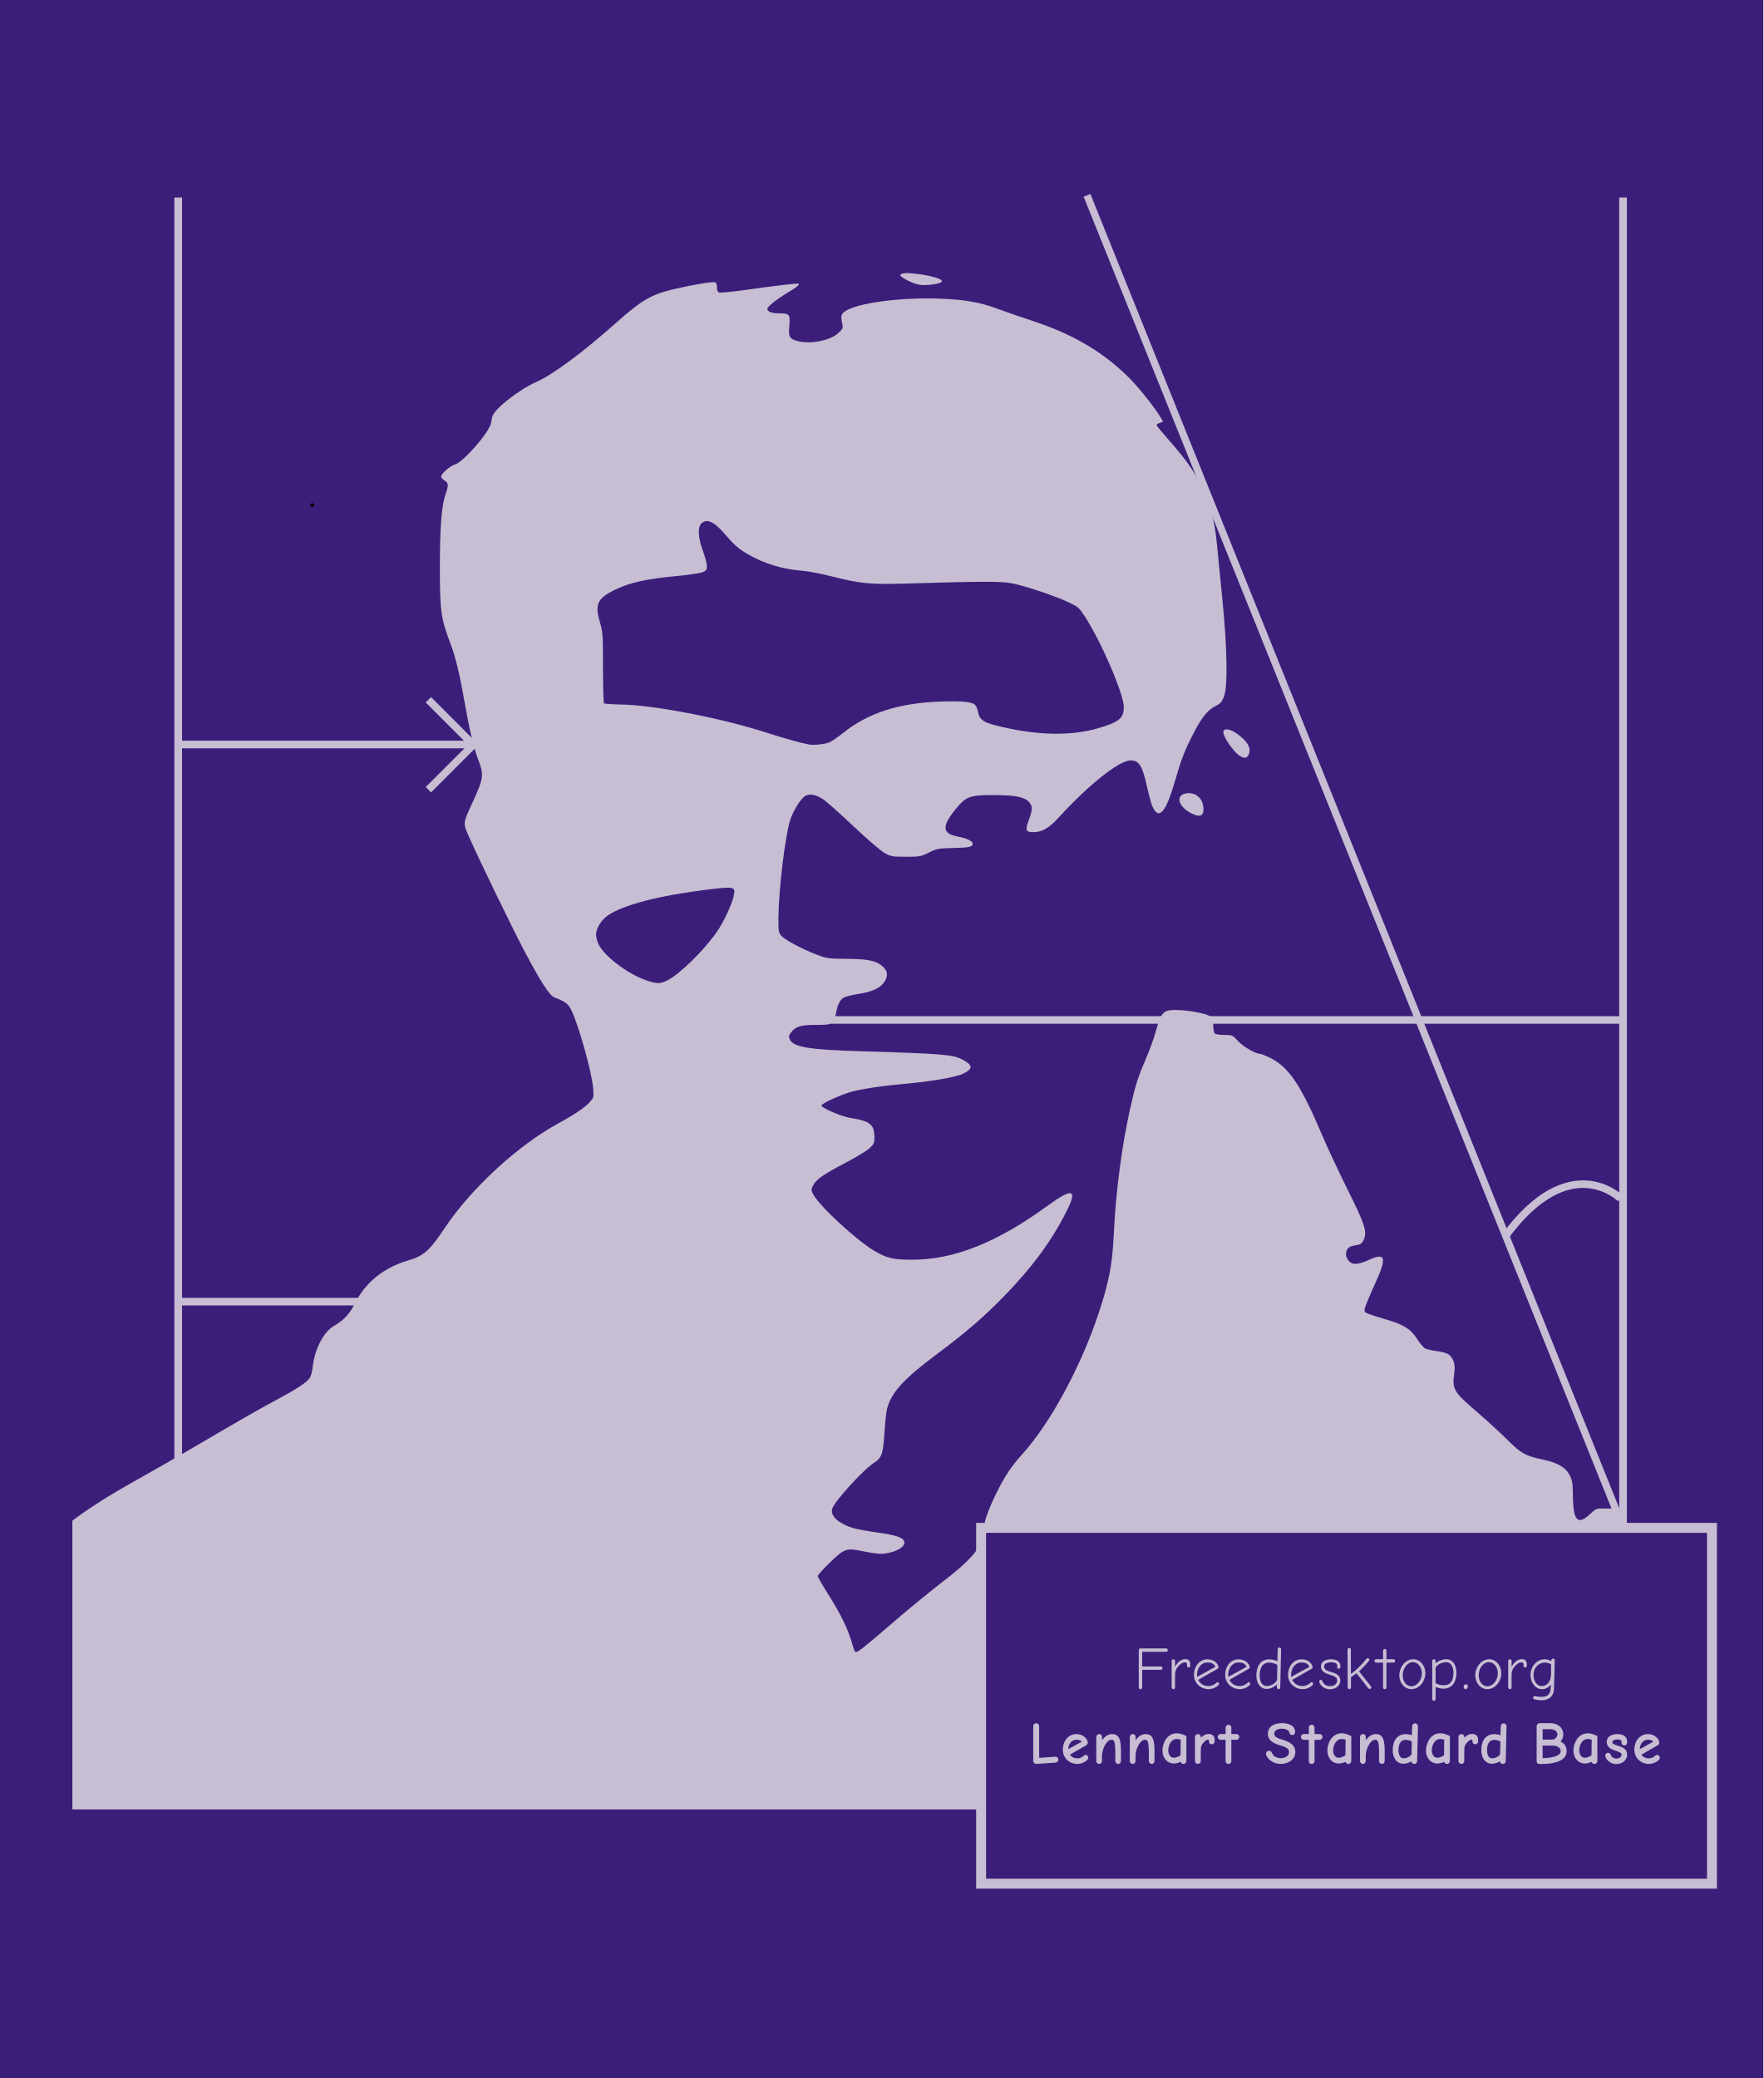
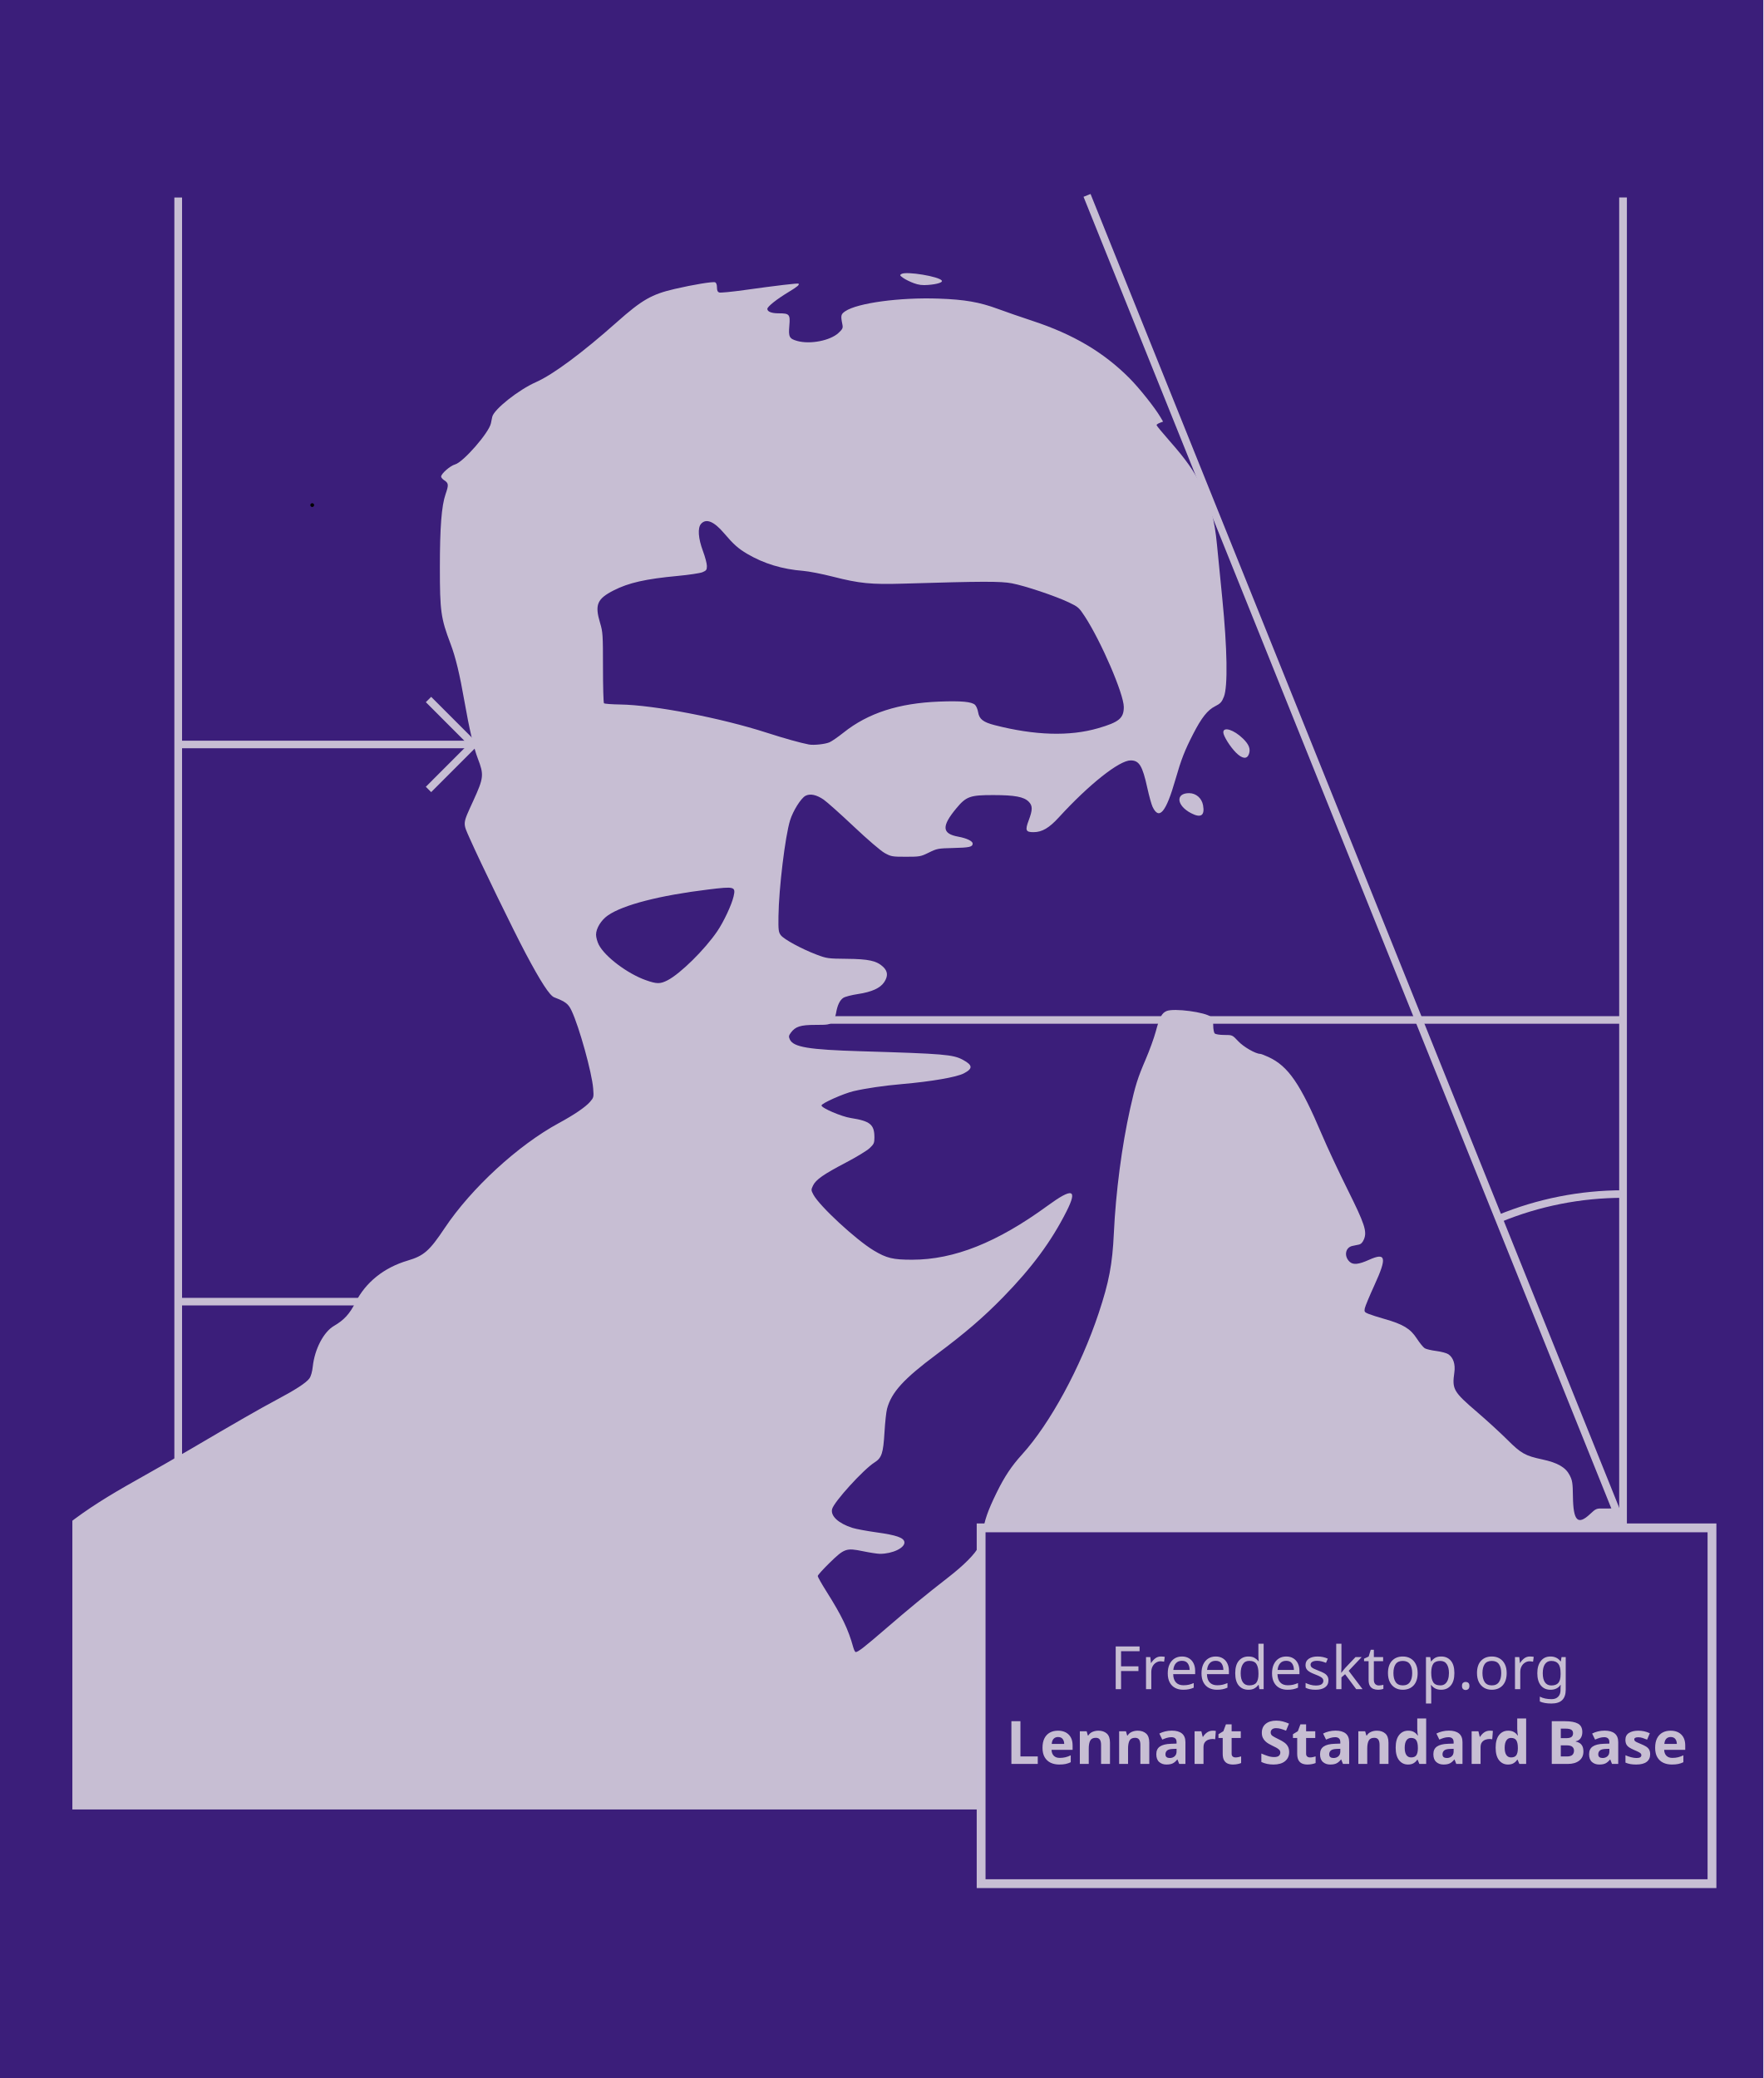
<svg xmlns="http://www.w3.org/2000/svg" width="1400" height="1650" viewBox="0 0 1400 1650">
  <defs>
-     <clipPath id="h">
-       <path d="M111.22-46.964h1296.283v1434.348H111.22z" fill="#3b1e7a" stroke="#c7bed4" stroke-width="6" />
-     </clipPath>
    <clipPath id="g">
      <path d="M111.22-46.964h1296.283v1434.348H111.22z" fill="#3b1e7a" stroke="#c7bed4" stroke-width="6" />
    </clipPath>
    <clipPath id="f">
      <path d="M111.22-46.964h1296.283v1434.348H111.22z" fill="#3b1e7a" stroke="#c7bed4" stroke-width="6" />
    </clipPath>
    <clipPath id="e">
      <path d="M111.22-46.964h1296.283v1434.348H111.22z" fill="#3b1e7a" stroke="#c7bed4" stroke-width="6" />
    </clipPath>
    <clipPath id="d">
      <path d="M111.22-46.964h1296.283v1434.348H111.22z" fill="#3b1e7a" stroke="#c7bed4" stroke-width="6" />
    </clipPath>
    <clipPath id="c">
      <path d="M111.22-46.964h1296.283v1434.348H111.22z" fill="#3b1e7a" stroke="#c7bed4" stroke-width="6" />
    </clipPath>
    <clipPath id="b">
      <path d="M111.22-46.964h1296.283v1434.348H111.22z" fill="#3b1e7a" stroke="#c7bed4" stroke-width="6" />
    </clipPath>
    <clipPath id="a">
      <path d="M111.22-46.964h1296.283v1434.348H111.22z" fill="#3b1e7a" stroke="#c7bed4" stroke-width="6" />
    </clipPath>
  </defs>
  <path d="M0 0h1400v1650H0z" fill="#3b1e7a" />
  <path d="M0 1228.58v-51.42l3.083-8.83c7.761-22.229 13.178-29.48 46.553-62.33 48.185-47.426 67.036-62.095 112.63-87.649 13.33-7.47 32.334-18.344 42.234-24.165 36.66-21.557 56.407-32.887 68.325-39.202 15.495-8.212 24.011-13.737 26.556-17.228 1.256-1.723 2.27-5.269 2.726-9.536 1.465-13.712 8.579-27.377 16.73-32.139 8.146-4.759 12.504-9.512 17.186-18.749 8.117-16.012 22.642-27.637 41.484-33.202 12.787-3.777 17.254-7.702 29.264-25.714 21.127-31.684 58.374-65.947 90.729-83.46 11.925-6.455 20.994-12.616 24.573-16.692 3.093-3.523 3.172-3.84 2.644-10.697-.964-12.506-11.099-49.042-17.157-61.848-2.592-5.48-4.668-7.074-13.822-10.618-3.579-1.385-10.767-12.463-22.683-34.955-9.825-18.547-35.83-72.008-44.16-90.789-5.86-13.208-6.023-11.344 2.653-30.357 8.337-18.271 8.574-20.536 3.523-33.644-3.196-8.293-6.794-23.691-10.512-44.975-3.818-21.866-7.071-35.35-11.082-45.94-7.703-20.334-8.477-25.87-8.477-60.61 0-31.885 1.32-48.926 4.507-58.175 2.595-7.532 2.472-8.785-1.091-11.12-1.329-.87-2.416-2.172-2.416-2.892 0-2.309 7.226-8.628 11.04-9.655 6.487-1.747 26.95-25.193 28.475-32.626.267-1.3.742-3.6 1.056-5.113 1.228-5.914 20.773-21.447 34.781-27.642 13.464-5.955 36.702-23.192 64.148-47.585 19.956-17.736 27.621-22.134 46-26.393 14.797-3.428 30.198-5.96 32.017-5.262.916.352 1.483 1.894 1.483 4.033 0 2.503.518 3.629 1.866 4.056 1.026.326 9.913-.533 19.75-1.91 25.663-3.589 42.663-5.601 43.157-5.108.892.893-.96 2.445-7.98 6.685C670.353 80.827 663 86.678 663 88.488c0 2.21 3.338 3.512 9 3.512 8.572 0 9.243.786 8.45 9.884-.774 8.866-.016 10.31 6.334 12.073 10.271 2.852 26.253-.297 32.79-6.462 3.218-3.035 3.58-3.846 2.995-6.723-1.428-7.027-1.204-8.062 2.256-10.414 9.665-6.569 43.342-11.127 74.175-10.04 20.687.73 32.377 2.76 47 8.158 6.325 2.336 18.7 6.619 27.5 9.518 32.45 10.69 56.455 24.88 76.998 45.51 7.725 7.758 20.09 23.294 24.534 30.826l2.153 3.65-2.592.985c-1.426.542-2.593 1.349-2.593 1.793 0 .444 4.738 6.192 10.53 12.775 12.676 14.406 18.828 23.099 24.778 35.01 7.418 14.847 10.778 27.322 12.65 46.957.576 6.05 2.465 25.175 4.198 42.5 4.017 40.168 4.521 70.487 1.305 78.5-1.696 4.224-2.775 5.388-6.955 7.5-6.014 3.038-10.73 8.993-17.422 22-6.732 13.083-9.524 20.255-14.122 36.287-7.442 25.947-12.9 32.468-18.096 21.623-.898-1.876-2.797-8.713-4.219-15.194-3.834-17.477-6.415-21.716-13.22-21.716-9.04 0-33.084 19.079-56.975 45.208-7.724 8.449-13.33 11.734-20.08 11.77-6.218.033-6.846-1.482-3.88-9.362 3.198-8.495 3.19-11.662-.04-14.891-3.832-3.832-11.016-5.168-27.952-5.198-18.5-.033-21.59 1.064-29.384 10.43-11.938 14.344-11.568 20.233 1.419 22.592 6.649 1.208 11.465 3.498 11.465 5.453 0 2.705-2.407 3.25-15.763 3.56-11.597.269-12.63.465-19 3.611-6.451 3.186-7.225 3.327-18.237 3.327-10.89 0-11.785-.158-16.882-2.98-3.105-1.72-13.484-10.627-24.533-21.054-10.533-9.94-21.287-19.54-23.896-21.336-5.664-3.897-10.754-4.963-14.42-3.02-3.596 1.907-9.897 11.946-12.221 19.47-3.926 12.711-8.922 53.967-9.228 76.198-.15 10.917.056 12.58 1.854 15 2.417 3.252 16.52 10.918 28.326 15.396 8.153 3.093 9.133 3.23 24 3.367 17.468.161 23.738 1.543 28.906 6.371 3.77 3.522 4.037 7.37.843 12.19-3.108 4.69-9.9 7.768-20.733 9.396-5.049.758-10.305 2.117-11.681 3.018-2.843 1.863-4.78 5.975-5.838 12.394-.417 2.532-1.724 5.408-3.067 6.75-2.163 2.164-3.151 2.34-13.135 2.342-11.945.002-16.04 1.298-19.648 6.22-1.684 2.297-1.812 3.121-.818 5.301 2.805 6.157 14.853 8.159 56.671 9.416 65.896 1.982 72.97 2.58 80.82 6.84 7.824 4.245 7.98 6.946.625 10.75-5.802 3-25.65 6.434-48.945 8.468-14.48 1.265-28.541 3.316-38.5 5.617-7.87 1.82-25.5 9.672-25.5 11.359 0 2.054 15.732 8.804 23.265 9.982C744.662 733.36 748 736.11 748 746.389c0 4.41-.397 5.293-3.827 8.516-2.105 1.977-10.543 7.107-18.75 11.4-17.846 9.335-23.923 13.579-26.16 18.27-1.59 3.335-1.577 3.69.282 7.195 4.799 9.05 33.815 35.9 47.974 44.391 10.194 6.114 15.215 7.318 30.481 7.307 33.287-.024 67.489-13.664 107.5-42.873 19.904-14.53 23.994-13.294 14.991 4.529-12.065 23.886-27.434 44.673-50.451 68.237-15.533 15.903-30.107 28.422-52.681 45.256-26.224 19.556-35.852 30.147-39.346 43.28-.643 2.418-1.549 10.786-2.012 18.594-.993 16.713-2.197 20.345-7.946 23.974-8.775 5.54-32.207 31.31-33.633 36.988-1.374 5.478 4.953 11.353 16.078 14.928 2.75.884 11.487 2.509 19.416 3.61 15.493 2.152 21.399 4.21 21.886 7.626.65 4.554-9.339 9.383-19.409 9.383-1.93 0-7.997-.93-13.483-2.067-13.293-2.755-14.76-2.238-26.66 9.394-5.088 4.973-9.25 9.615-9.25 10.315 0 .7 3.066 6.13 6.813 12.066 12.342 19.549 17.43 30.141 21.397 44.542.568 2.062 1.444 3.75 1.947 3.75 1.863 0 6.769-3.815 23.843-18.542 18.937-16.334 32.282-27.297 49.5-40.665 12.626-9.803 21.317-18.554 24.372-24.542 1.167-2.288 2.574-7.347 3.127-11.242 1.368-9.645 4.053-17.322 11.08-31.672 6.167-12.596 11.78-21.033 20.05-30.137 22.341-24.593 46.632-69.351 60.894-112.2 8.237-24.75 10.932-38.914 12.079-63.5 1.523-32.652 6.32-69.35 12.94-99 4.134-18.516 5.963-24.327 12.274-39 3.076-7.15 6.683-17.079 8.016-22.064 3.09-11.556 4.827-14.845 8.68-16.44 5.892-2.442 31.018.912 35.201 4.697 1.275 1.153 1.787 3.092 1.787 6.762 0 2.83.54 5.685 1.2 6.345.683.683 3.955 1.2 7.598 1.2 6.383 0 6.408.011 11.05 4.976 4.216 4.51 13.761 10.004 17.43 10.034.672.005 3.679 1.153 6.681 2.55 15.658 7.29 25.153 21.13 42.487 61.94 4.206 9.9 13.252 29.25 20.104 43 13.74 27.575 15.71 33.548 13.113 39.763-1.055 2.525-2.33 3.832-4.097 4.201-1.411.295-3.685.768-5.053 1.052-5.627 1.167-6.884 8.17-2.25 12.54 2.818 2.66 7.107 2.237 15.497-1.529 13.42-6.022 14.3-1.884 4.271 20.044-3.905 8.536-7.365 16.85-7.69 18.474-.527 2.635-.227 3.105 2.794 4.367 1.862.778 7.656 2.629 12.875 4.113 14.764 4.199 20.502 7.666 25.573 15.454 2.335 3.587 5.202 7.098 6.37 7.803 1.167.705 5.274 1.678 9.125 2.162 3.852.483 8.147 1.629 9.546 2.545 3.967 2.6 5.743 7.948 4.811 14.493-1.901 13.359-.81 15.25 18.229 31.588 7.61 6.53 18.295 16.32 23.745 21.755 11.051 11.022 14.19 12.787 28.007 15.754 11.988 2.575 18.36 6.254 21.545 12.438 2.181 4.234 2.48 6.166 2.624 16.937.26 19.43 3.83 23.108 13.579 13.99 4.669-4.368 5.11-4.552 10.604-4.43 3.152.07 6.857-.019 8.232-.194 2.308-.295 3.116.91 10.5 15.654 6.374 12.727 9.055 17 13.187 21.02 5.393 5.246 7.313 8.747 7.313 13.337 0 4.884 3.426 9.422 11.054 14.642 10.53 7.206 12.775 10.663 18.781 28.911 6.005 18.244 9.753 26.129 15.261 32.105 6.215 6.742 9.513 7.887 20.408 7.087 16.779-1.231 30.882 3.917 36.074 13.168 5.01 8.928 11.299 17.75 21.863 30.668l10.559 12.912V1280H0v-51.42zm583.783-606.998c10.094-5.173 29.603-24.425 39.459-38.938 5.135-7.562 11.393-20.91 12.935-27.59 1.817-7.872.936-8.113-20.207-5.532-38.517 4.703-67.348 12.138-79.508 20.504-5.393 3.71-9.462 10.313-9.462 15.352 0 2.036.963 5.596 2.14 7.912 4.844 9.532 22.783 23.054 37.45 28.23 8.689 3.066 11.315 3.075 17.193.062zm128.54-188.956c1.748-.737 6.804-4.229 11.237-7.76 19.436-15.48 43.737-23.34 75.97-24.575 17.417-.668 25.88.119 28.4 2.64.971.97 2.05 3.547 2.399 5.725.89 5.565 3.992 7.995 13.226 10.363 31.895 8.177 59.366 8.996 81.98 2.443 16.71-4.842 20.465-7.94 20.465-16.878 0-10.29-17.973-52.03-30.989-71.97-4.497-6.888-5.307-7.598-12.633-11.076-10.844-5.147-34.812-13.177-45.215-15.147-8.953-1.696-23.312-1.656-86.163.241-25.743.777-34.755-.116-56.078-5.556-8.525-2.175-19.083-4.234-23.461-4.575-16.59-1.294-31.19-5.728-44.392-13.482-7.143-4.196-10.938-7.576-18.482-16.46-7.932-9.343-14.166-11.897-18.182-7.45-2.886 3.197-2.315 11.544 1.485 21.71 1.71 4.574 3.11 9.885 3.11 11.8 0 3.028-.452 3.672-3.463 4.93-1.904.796-10.792 2.132-19.75 2.969-25.431 2.377-38.911 5.423-50.775 11.476-13.26 6.765-15.168 11.378-10.762 26.026 2.099 6.978 2.25 9.338 2.25 35.146 0 15.216.358 28.023.795 28.461.437.438 6.287.877 13 .976 26.562.392 79.856 10.67 116.307 22.43 13.813 4.457 26.916 8.118 33.398 9.333 3.813.714 12.767-.24 16.324-1.74zm287.162 56.31C987.87 482.92 986.83 473 997.813 473c5.53 0 10.077 3.93 11.115 9.609 1.5 8.197-1.697 10.338-9.443 6.327zm35.573-48.113c-4.662-4.662-10.034-13.271-10.049-16.104-.025-4.728 8.383-2.075 15.574 4.913 4.768 4.635 6.188 8.266 4.792 12.258-1.52 4.349-5.291 3.958-10.317-1.067zM779.231 68.04c-2.898-1.062-6.661-2.922-8.362-4.133-2.785-1.983-2.917-2.3-1.324-3.192 4.032-2.257 29.957 2.052 31.973 5.314.876 1.417-3.583 2.838-10.757 3.428-4.697.386-7.577.032-11.53-1.417z" clip-path="url(#a)" transform="translate(-53.766 156.79)" fill="#c7bed3" />
  <path d="M195.254-24.407v1328.814" clip-path="url(#b)" transform="matrix(1 0 0 .96272 -53.766 180.33)" fill="#3b1e7a" fill-rule="evenodd" stroke="#c7bed3" stroke-width="6.115" />
-   <path d="M195.593 434.348h237.9" clip-path="url(#c)" transform="translate(-53.766 156.79)" fill="none" stroke="#c7bed3" stroke-width="6.063" />
-   <path d="M1342.373-18.983V1309.83" clip-path="url(#d)" transform="matrix(1 0 0 .96224 -53.766 175.056)" fill="#3b1e7a" fill-rule="evenodd" stroke="#c7bed3" stroke-width="6.117" />
+   <path d="M195.593 434.348h227.409" clip-path="url(#c)" transform="matrix(1.02922 0 0 1.02922 -59.482 144.097)" fill="none" stroke="#c7bed3" stroke-width="5.83" />
+   <path d="M1342.373-18.983V1309.83" clip-path="url(#d)" transform="matrix(1 0 0 .96224 -53.766 175.056)" stroke-width="6.117" stroke="#c7bed3" fill-rule="evenodd" fill="#3b1e7a" />
  <path d="M697.898 653.085h647.07" clip-path="url(#e)" transform="translate(-53.766 156.79)" fill="none" stroke="#c7bed3" stroke-width="6" />
-   <path d="M1339.661 1049.492L900.339-43.39" clip-path="url(#f)" transform="matrix(.96272 0 0 .96184 -3.722 196.88)" fill="none" stroke="#c7bed3" stroke-width="6" />
-   <path d="M1248.343 825.534c51.775-70.95 92.044-30.681 92.044-30.681" clip-path="url(#g)" transform="translate(-53.766 156.79)" fill="none" stroke="#c7bed4" stroke-width="6" />
-   <path d="M195.638 876.76h232.986" clip-path="url(#h)" transform="translate(-53.766 156.79)" fill="none" stroke="#c7bed3" stroke-width="6" />
-   <path fill="#3b1e7a" stroke="#c7bed4" stroke-width="7.877" d="M778.956 1213.176h580.262v282.513H778.956z" />
-   <g style="line-height:125%" font-weight="400" font-size="47.5" font-family="Comic Neue" letter-spacing="0" word-spacing="0" text-anchor="middle" fill="#c7bed3">
-     <path d="M906.821 1325.909h14.773c.76 0 1.33-.618 1.33-1.33 0-.76-.57-1.378-1.33-1.378H906.82v-11.59h19c.76 0 1.33-.618 1.33-1.33 0-.76-.57-1.377-1.33-1.377h-20.33c-.76 0-1.377.617-1.377 1.377v29.64c0 .76.617 1.378 1.377 1.378s1.33-.618 1.33-1.378v-14.012zM945.007 1321.206c0-1.71-.855-3.8-3.847-3.8-4.18 0-6.793 3.42-8.218 5.985v-4.56c0-.713-.617-1.282-1.377-1.282-.713 0-1.33.57-1.33 1.282v21.185c0 .665.665 1.235 1.33 1.235.712 0 1.33-.57 1.33-1.235l.047-10.783c0-1.52.713-3.752 1.615-4.94 1.758-2.375 3.895-4.275 6.175-4.275 1.378 0 1.71.713 1.71 1.52v1.188c0 .617.285 1.33 1.235 1.33.76 0 1.33-.57 1.33-1.283v-1.567zM967.889 1336.976c0-.713-.523-1.235-1.235-1.235-.333 0-.665.143-.855.38-1.283 1.473-4.038 2.66-6.08 2.66-3.848 0-6.65-1.615-8.408-4.892l15.105-8.645c.76-.428 1.045-.855 1.045-1.378 0-2.042-2.755-6.317-8.882-6.317-6.46 0-10.64 5.842-10.64 12.397 0 5.89 4.56 11.305 11.827 11.305 2.898 0 6.128-1.52 7.79-3.42.19-.19.333-.522.333-.855zm-9.31-16.91c3.562 0 5.462 1.235 6.317 3.467l-14.44 7.933c-.095-.522-.095-.95-.095-1.472 0-5.51 3.373-9.928 8.218-9.928zM992.66 1336.976c0-.713-.523-1.235-1.236-1.235-.332 0-.665.143-.855.38-1.282 1.473-4.037 2.66-6.08 2.66-3.847 0-6.65-1.615-8.407-4.892l15.105-8.645c.76-.428 1.045-.855 1.045-1.378 0-2.042-2.755-6.317-8.883-6.317-6.46 0-10.64 5.842-10.64 12.397 0 5.89 4.56 11.305 11.828 11.305 2.897 0 6.127-1.52 7.79-3.42.19-.19.332-.522.332-.855zm-9.31-16.91c3.562 0 5.462 1.235 6.317 3.467l-14.44 7.933c-.095-.522-.095-.95-.095-1.472 0-5.51 3.372-9.928 8.217-9.928zM1017.145 1309.569c0-.76-.618-1.425-1.33-1.425-.76 0-1.378.617-1.378 1.377l-.237 9.548c-1.568-.713-3.895-1.473-6.555-1.473-7.362 0-10.165 6.175-10.165 12.92 0 5.225 2.565 10.545 8.17 10.545 3.752 0 6.46-1.995 8.17-3.562l-.095 2.137c-.048.808.427 1.615 1.33 1.615.76 0 1.377-.522 1.377-1.282l.713-30.4zm-17.052 20.805c0-4.133 1.187-10.213 7.647-10.213 2.803 0 5.51 1.33 6.412 1.805l-.237 11.638c-.048 1.472-3.325 5.13-8.265 5.13-4.37 0-5.557-4.893-5.557-8.36zM1042.572 1336.976c0-.713-.523-1.235-1.235-1.235-.333 0-.665.143-.855.38-1.283 1.473-4.038 2.66-6.08 2.66-3.848 0-6.65-1.615-8.408-4.892l15.105-8.645c.76-.428 1.045-.855 1.045-1.378 0-2.042-2.755-6.317-8.882-6.317-6.46 0-10.64 5.842-10.64 12.397 0 5.89 4.56 11.305 11.827 11.305 2.898 0 6.128-1.52 7.79-3.42.19-.19.333-.522.333-.855zm-9.31-16.91c3.562 0 5.462 1.235 6.317 3.467l-14.44 7.933c-.095-.522-.095-.95-.095-1.472 0-5.51 3.373-9.928 8.218-9.928zM1056.037 1341.346c4.988 0 8.123-3.515 8.123-6.697 0-4.75-3.42-5.795-7.838-7.22-1.9-.57-5.082-1.473-5.082-4.18 0-2.138 2.375-3.326 5.747-3.326 3.278 0 4.703 1.14 4.703 2.898 0 .427-.095.807-.095.95 0 .665.427 1.282 1.282 1.282.95 0 1.33-.76 1.33-2.185 0-3.23-2.565-5.32-7.362-5.32-3.373 0-8.075 1.14-8.075 5.653 0 3.373 2.232 5.178 7.267 6.697 4.655 1.378 5.605 2.566 5.605 4.703 0 1.377-1.377 4.228-5.605 4.228-3.04 0-5.32-1.52-6.175-4.038a1.185 1.185 0 0 0-1.187-.902c-.713 0-1.283.57-1.283 1.282 0 1.615 2.803 6.175 8.645 6.175zM1078.979 1327.096c2.042-1.805 5.89-5.7 7.932-8.408.143-.19.285-.475.285-.76 0-.712-.57-1.282-1.282-1.282-.475 0-.855.237-1.093.57-3.657 4.798-9.547 10.213-12.255 11.97l-.047-19.332c0-.713-.522-1.378-1.33-1.378-.712 0-1.33.57-1.33 1.282l.095 30.163c0 .712.618 1.33 1.33 1.33.76 0 1.33-.618 1.33-1.33v-8.265c1.045-.618 2.565-1.615 4.37-3.04 1.52 1.852 6.508 8.122 9.405 12.017.238.285.618.475 1.045.475.808 0 1.33-.665 1.33-1.425 0-.332-.19-.617-.38-.807-2.802-3.61-9.167-11.448-9.405-11.78zM1100.74 1317.501v-6.793c0-.712-.522-1.377-1.33-1.377-.76 0-1.33.665-1.33 1.377v6.793h-5.462c-.76 0-1.425.522-1.425 1.33 0 .713.57 1.33 1.33 1.33h5.558v19.855c0 .712.617 1.282 1.33 1.282.712 0 1.33-.57 1.33-1.282v-19.855h5.604c.76 0 1.33-.618 1.33-1.33 0-.76-.57-1.33-1.33-1.33h-5.605zM1120.582 1341.251c5.985 0 11.068-5.843 11.068-12.825 0-5.89-4.18-10.925-9.595-10.925-5.985 0-11.068 5.89-11.068 12.825 0 5.985 4.133 10.925 9.595 10.925zm1.235-21.47c3.943 0 7.078 4.133 7.078 8.883 0 5.51-3.99 10.307-8.313 10.307-4.132 0-6.887-4.038-6.887-8.74 0-5.558 3.705-10.45 8.122-10.45zM1148.71 1317.501c-4.228 0-6.983 1.472-8.93 3.277v-1.9c0-.76-.57-1.377-1.33-1.377-.76 0-1.33.617-1.33 1.377v30.305c0 .713.617 1.33 1.33 1.33.712 0 1.33-.617 1.33-1.33v-9.642c1.472.57 3.705 1.33 6.175 1.33 8.36 0 10.402-7.315 10.402-12.73 0-4.988-2.375-10.403-7.647-10.64zm-2.47 20.663c-2.803 0-5.558-1.188-6.46-1.616v-12.54c.807-1.187 3.562-4.18 8.55-4.18 4.465 0 5.652 5.368 5.652 8.313 0 5.7-1.947 10.022-7.742 10.022zM1163.555 1341.251c.997 0 1.9-.998 1.9-2.232 0-.95-.665-1.71-1.52-1.71-.998 0-1.9 1.044-1.9 2.137 0 .998.617 1.805 1.52 1.805zM1180.885 1341.251c5.985 0 11.067-5.843 11.067-12.825 0-5.89-4.18-10.925-9.595-10.925-5.985 0-11.067 5.89-11.067 12.825 0 5.985 4.132 10.925 9.595 10.925zm1.235-21.47c3.942 0 7.077 4.133 7.077 8.883 0 5.51-3.99 10.307-8.312 10.307-4.133 0-6.888-4.038-6.888-8.74 0-5.558 3.705-10.45 8.123-10.45zM1212.195 1321.206c0-1.71-.855-3.8-3.848-3.8-4.18 0-6.792 3.42-8.217 5.985v-4.56c0-.713-.618-1.282-1.378-1.282-.712 0-1.33.57-1.33 1.282v21.185c0 .665.665 1.235 1.33 1.235.713 0 1.33-.57 1.33-1.235l.047-10.783c0-1.52.713-3.752 1.615-4.94 1.758-2.375 3.895-4.275 6.175-4.275 1.378 0 1.71.713 1.71 1.52v1.188c0 .617.285 1.33 1.235 1.33.76 0 1.33-.57 1.33-1.283v-1.567zM1218.262 1349.326c1.472.333 3.562.713 5.842.713 5.558 0 9.595-2.993 9.738-9.69l.522-21.993c0-.76-.618-1.377-1.33-1.377-1.14 0-1.377.902-1.377 2.042-1.235-.713-3.04-1.52-5.273-1.52-6.412 0-11.258 5.985-11.258 12.303 0 6.46 3.943 11.494 9.406 11.494 2.707-.095 5.035-1.425 6.745-3.752l-.096 2.612c-.142 4.37-1.947 7.22-7.125 7.22-3.61 0-4.607-.665-5.51-.665-.712 0-1.33.57-1.33 1.33 0 .618.428 1.14 1.046 1.283zm13.205-20.758c0 7.838-4.038 10.213-7.316 10.213-4.797 0-6.65-5.367-6.65-8.787 0-5.653 4.085-9.88 9.073-9.88 1.852 0 3.847.665 4.892 1.567v6.888z" style="-inkscape-font-specification:'Comic Neue';text-align:center" />
-     <path d="M838.15 1399.581c1.188-.095 2.138-1.235 2.138-2.375 0-1.472-1.092-2.422-2.517-2.328l-12.73.903v-25.175c0-1.235-1.093-2.328-2.328-2.328-1.33 0-2.375 1.093-2.375 2.328v27.692c0 1.283 1.188 2.423 2.47 2.328l15.343-1.045zM860.281 1394.214c-1.045 1.092-3.135 1.995-4.702 1.995-2.708 0-4.75-.998-6.128-2.946l12.73-7.314c.998-.57 1.473-1.378 1.473-2.186 0-2.232-2.85-6.84-9.12-6.84-6.508 0-10.735 5.843-10.735 12.35 0 5.938 4.56 11.353 11.78 11.353 2.945 0 6.222-1.567 7.932-3.515.333-.333.57-.855.57-1.425 0-1.282-.95-2.232-2.232-2.232-.618 0-1.14.332-1.568.76zm-12.16-5.32c.19-4.18 2.755-7.505 6.413-7.505 2.185 0 3.562.522 4.322 1.567l-10.735 5.938zM874.953 1379.156c0-1.282-.998-2.28-2.185-2.28-1.235 0-2.375.998-2.375 2.28v19.285c0 1.14 1.045 2.185 2.28 2.185 1.425 0 2.232-1.045 2.232-2.375v-3.99c0-2.85.855-5.7 2.233-8.265 2.042-3.753 3.942-4.56 5.462-4.56 1.52 0 2.898.285 2.898 10.735v6.222c0 1.14 1.045 2.233 2.28 2.233 1.282 0 2.185-1.093 2.185-2.28l.047-5.367c.095-10.973-.902-16.056-7.22-16.056-3.23 0-6.032 2.28-7.837 4.94v-2.707zM901.579 1379.156c0-1.282-.998-2.28-2.185-2.28-1.235 0-2.375.998-2.375 2.28v19.285c0 1.14 1.045 2.185 2.28 2.185 1.425 0 2.232-1.045 2.232-2.375v-3.99c0-2.85.855-5.7 2.233-8.265 2.042-3.753 3.942-4.56 5.462-4.56 1.52 0 2.898.285 2.898 10.735v6.222c0 1.14 1.045 2.233 2.28 2.233 1.282 0 2.185-1.093 2.185-2.28l.047-5.367c.095-10.973-.902-16.056-7.22-16.056-3.23 0-6.032 2.28-7.837 4.94v-2.707zM941.932 1378.491c-.855-.427-4.18-2.185-7.6-2.185-8.312 0-11.4 8.693-11.4 13.585 0 6.223 3.943 10.402 9.168 10.402 1.9 0 3.752-.617 5.32-1.33.237.95.997 1.663 2.232 1.663 1.33 0 2.28-1.14 2.28-2.375v-19.76zm-4.655 15.295c-1.187.76-3.325 1.948-5.225 1.948-3.325 0-4.512-3.373-4.512-5.938 0-3.183 1.805-8.977 6.887-8.977.998 0 2.185.237 2.993.57l-.143 12.397zM964.316 1381.341c0-2.042-.997-4.513-4.56-4.513-2.802 0-4.892 1.378-6.365 3.04v-.665c0-1.282-1.045-2.28-2.327-2.28-1.235 0-2.328.998-2.328 2.28v19.238c0 1.14 1.14 2.185 2.328 2.185 1.187 0 2.28-1.045 2.28-2.185l.047-9.69c0-1.473.523-3.04 1.235-3.943 1.425-1.9 3.04-3.467 4.56-3.467.57 0 .665.285.665.76v.617c0 1.093.57 2.28 2.233 2.28 1.282 0 2.232-.997 2.232-2.232v-1.425zM977.61 1376.876v-5.082c0-1.188-.902-2.328-2.28-2.328-1.282 0-2.28 1.14-2.28 2.328v5.082h-3.894c-1.235 0-2.375.902-2.375 2.328 0 1.187.997 2.28 2.28 2.28h3.99v16.957c0 1.235 1.092 2.232 2.28 2.232 1.235 0 2.28-.997 2.28-2.232v-16.957h4.037c1.283 0 2.28-1.093 2.28-2.28 0-1.33-.997-2.328-2.28-2.328h-4.037zM1016.73 1385.948c6.223 1.663 6.65 3.8 6.65 5.368 0 3.277-3.61 4.75-6.46 4.75-2.707 0-6.032-1.282-7.03-4.133-.38-1.044-1.187-1.757-2.375-1.757-1.377 0-2.422 1.093-2.422 2.375 0 .38.095.855.237 1.188 1.71 3.942 6.318 6.887 11.638 6.887 5.082 0 11.447-2.992 11.447-9.547 0-4.655-3.467-7.838-10.497-9.785-4.132-1.14-6.222-2.518-6.222-4.608 0-2.945 2.897-4.037 6.175-4.037 2.612 0 5.462 1.045 5.795 3.04.19 1.092 1.092 1.995 2.28 1.995 1.33 0 2.327-1.045 2.327-2.47 0-5.7-6.602-6.983-10.26-6.983-5.605 0-11.4 1.995-11.4 8.645 0 5.367 5.415 7.838 10.118 9.072zM1043.665 1376.876v-5.082c0-1.188-.902-2.328-2.28-2.328-1.282 0-2.28 1.14-2.28 2.328v5.082h-3.895c-1.235 0-2.375.902-2.375 2.328 0 1.187.998 2.28 2.28 2.28h3.99v16.957c0 1.235 1.093 2.232 2.28 2.232 1.235 0 2.28-.997 2.28-2.232v-16.957h4.038c1.282 0 2.28-1.093 2.28-2.28 0-1.33-.998-2.328-2.28-2.328h-4.038zM1072.835 1378.491c-.855-.427-4.18-2.185-7.6-2.185-8.312 0-11.4 8.693-11.4 13.585 0 6.223 3.943 10.402 9.168 10.402 1.9 0 3.752-.617 5.32-1.33.237.95.997 1.663 2.232 1.663 1.33 0 2.28-1.14 2.28-2.375v-19.76zm-4.655 15.295c-1.187.76-3.325 1.948-5.225 1.948-3.325 0-4.512-3.373-4.512-5.938 0-3.183 1.805-8.977 6.887-8.977.998 0 2.185.237 2.993.57l-.143 12.397zM1084.342 1379.156c0-1.282-.997-2.28-2.185-2.28-1.235 0-2.375.998-2.375 2.28v19.285c0 1.14 1.045 2.185 2.28 2.185 1.425 0 2.233-1.045 2.233-2.375v-3.99c0-2.85.855-5.7 2.232-8.265 2.043-3.753 3.943-4.56 5.463-4.56s2.897.285 2.897 10.735v6.222c0 1.14 1.045 2.233 2.28 2.233 1.283 0 2.185-1.093 2.185-2.28l.047-5.367c.095-10.973-.902-16.056-7.22-16.056-3.23 0-6.032 2.28-7.837 4.94v-2.707zM1125.788 1370.796c.048-1.282-1.092-2.422-2.28-2.422-1.282 0-2.28 1.045-2.327 2.327l-.238 7.078c-1.33-.428-3.04-.808-4.845-.808-7.505 0-10.355 6.128-10.355 12.825 0 5.273 2.708 10.64 8.503 10.64 2.612 0 4.702-.902 6.27-1.947.095 1.092.902 2.137 2.28 2.137 1.282 0 2.28-.95 2.327-2.185l.665-27.645zm-15.485 18.858c0-3.325.903-8.17 5.843-8.17 1.757 0 3.705.76 4.75 1.235l-.19 9.832c0 1.045-2.613 3.61-6.46 3.61-3.088 0-3.943-3.8-3.943-6.508zM1151.136 1378.491c-.855-.427-4.18-2.185-7.6-2.185-8.312 0-11.4 8.693-11.4 13.585 0 6.223 3.943 10.402 9.168 10.402 1.9 0 3.752-.617 5.32-1.33.237.95.997 1.663 2.232 1.663 1.33 0 2.28-1.14 2.28-2.375v-19.76zm-4.655 15.295c-1.187.76-3.325 1.948-5.225 1.948-3.325 0-4.512-3.373-4.512-5.938 0-3.183 1.805-8.977 6.887-8.977.998 0 2.185.237 2.993.57l-.143 12.397zM1173.52 1381.341c0-2.042-.997-4.513-4.56-4.513-2.802 0-4.892 1.378-6.364 3.04v-.665c0-1.282-1.045-2.28-2.328-2.28-1.235 0-2.327.998-2.327 2.28v19.238c0 1.14 1.14 2.185 2.327 2.185 1.188 0 2.28-1.045 2.28-2.185l.048-9.69c0-1.473.523-3.04 1.235-3.943 1.425-1.9 3.04-3.467 4.56-3.467.57 0 .665.285.665.76v.617c0 1.093.57 2.28 2.233 2.28 1.282 0 2.232-.997 2.232-2.232v-1.425zM1196.11 1370.796c.048-1.282-1.092-2.422-2.28-2.422-1.282 0-2.28 1.045-2.327 2.327l-.237 7.078c-1.33-.428-3.04-.808-4.846-.808-7.505 0-10.355 6.128-10.355 12.825 0 5.273 2.708 10.64 8.503 10.64 2.612 0 4.702-.902 6.27-1.947.095 1.092.902 2.137 2.28 2.137 1.282 0 2.28-.95 2.328-2.185l.665-27.645zm-15.484 18.858c0-3.325.902-8.17 5.842-8.17 1.758 0 3.705.76 4.75 1.235l-.19 9.832c0 1.045-2.612 3.61-6.46 3.61-3.087 0-3.942-3.8-3.942-6.508zM1222.81 1400.721c14.203 0 20.996-3.752 20.996-10.213 0-3.657-1.568-6.127-4.798-7.647 1.235-1.33 2.185-3.278 2.185-6.033 0-1.52-1.092-8.55-10.782-8.55h-8.075c-1.235 0-2.328 1.093-2.328 2.328v27.503c0 2.185 1.14 2.612 2.803 2.612zm1.948-14.678h7.98c2.898 0 6.365 1.283 6.365 4.466 0 3.704-6.555 5.367-14.345 5.51v-9.976zm0-13.014h5.653c5.7 0 6.08 3.324 6.08 3.942 0 2.138-1.758 4.322-4.18 4.322h-7.553v-8.264zM1268.216 1378.491c-.855-.427-4.18-2.185-7.6-2.185-8.312 0-11.4 8.693-11.4 13.585 0 6.223 3.943 10.402 9.168 10.402 1.9 0 3.752-.617 5.32-1.33.237.95.997 1.663 2.232 1.663 1.33 0 2.28-1.14 2.28-2.375v-19.76zm-4.655 15.295c-1.187.76-3.325 1.948-5.225 1.948-3.325 0-4.512-3.373-4.512-5.938 0-3.183 1.805-8.977 6.887-8.977.998 0 2.185.237 2.993.57l-.143 12.397zM1278.82 1393.359c-.284-.903-1.044-1.568-2.137-1.568a2.23 2.23 0 0 0-2.232 2.232c0 1.758 2.897 6.698 8.93 6.698 5.177 0 8.455-3.752 8.455-7.173 0-5.082-3.468-6.174-7.885-7.6-1.425-.427-3.848-1.092-3.848-2.754 0-1.235 1.71-2.043 4.133-2.043 2.28 0 3.182.713 3.182 1.663 0 .38-.048.617-.048.854 0 1.188.713 2.233 2.233 2.233 1.615 0 2.28-1.045 2.28-3.04 0-3.61-2.708-5.938-7.743-5.938-3.515 0-8.455 1.283-8.455 6.223 0 3.61 2.28 5.558 7.41 7.125 3.563 1.093 4.323 1.853 4.323 3.23 0 .903-.998 2.85-4.038 2.85-2.28 0-3.942-1.14-4.56-2.993zM1314.036 1394.214c-1.045 1.092-3.135 1.995-4.702 1.995-2.708 0-4.75-.998-6.128-2.946l12.73-7.314c.998-.57 1.472-1.378 1.472-2.186 0-2.232-2.85-6.84-9.12-6.84-6.507 0-10.734 5.843-10.734 12.35 0 5.938 4.56 11.353 11.78 11.353 2.945 0 6.222-1.567 7.932-3.515.333-.333.57-.855.57-1.425 0-1.282-.95-2.232-2.232-2.232-.618 0-1.14.332-1.568.76zm-12.16-5.32c.19-4.18 2.755-7.505 6.412-7.505 2.185 0 3.563.522 4.323 1.567l-10.735 5.938z" style="-inkscape-font-specification:'Comic Neue Bold';text-align:center" font-weight="700" />
-   </g>
+   <path d="M1339.661 1049.492L900.339-43.39" clip-path="url(#f)" transform="matrix(.96272 0 0 .96184 -3.722 196.88)" fill="none" stroke="#c7bed3" stroke-width="6.235" />
+   <path d="M195.638 876.76h232.986" clip-path="url(#g)" transform="translate(-53.766 156.79)" fill="none" stroke="#c7bed3" stroke-width="6" />
+   <path d="M778.956 1213.176h580.262v282.513H778.956z" stroke-width="7" stroke="#c7bed4" fill="#3b1e7a" />
+   <text style="line-height:125%" x="1069.369" y="1341.251" font-weight="400" font-size="40" letter-spacing="0" word-spacing="0" font-family="sans-serif">
+     <tspan x="1069.369" y="1341.251" style="-inkscape-font-specification:'Comic Neue';text-align:center" font-size="47.5" font-family="Comic Neue" text-anchor="middle" fill="#c7bed3">Freedesktop.org</tspan>
+     <tspan x="1069.369" y="1400.626" style="-inkscape-font-specification:'Comic Neue Bold';text-align:center" font-weight="700" font-size="47.5" font-family="Comic Neue" text-anchor="middle" fill="#c7bed3">Lennart Standard Base</tspan>
+   </text>
  <circle cx="247.881" cy="401.059" r="1.5" />
-   <path d="M340.121 555.657l35.674 35.674m-35.674 35.746l35.674-35.674" fill="none" stroke="#c7bed3" stroke-width="6" />
+   <path d="M340.208 555.428l35.674 35.71-35.674 35.71" fill="none" stroke="#c7bed3" stroke-width="6" />
+   <path style="isolation:auto;mix-blend-mode:normal;marker:none" d="M1190.211 967.597a258.21 258.21 0 0 1 98.396-19.483" color="#000" overflow="visible" fill="none" stroke="#c7bed4" stroke-width="6" />
</svg>
